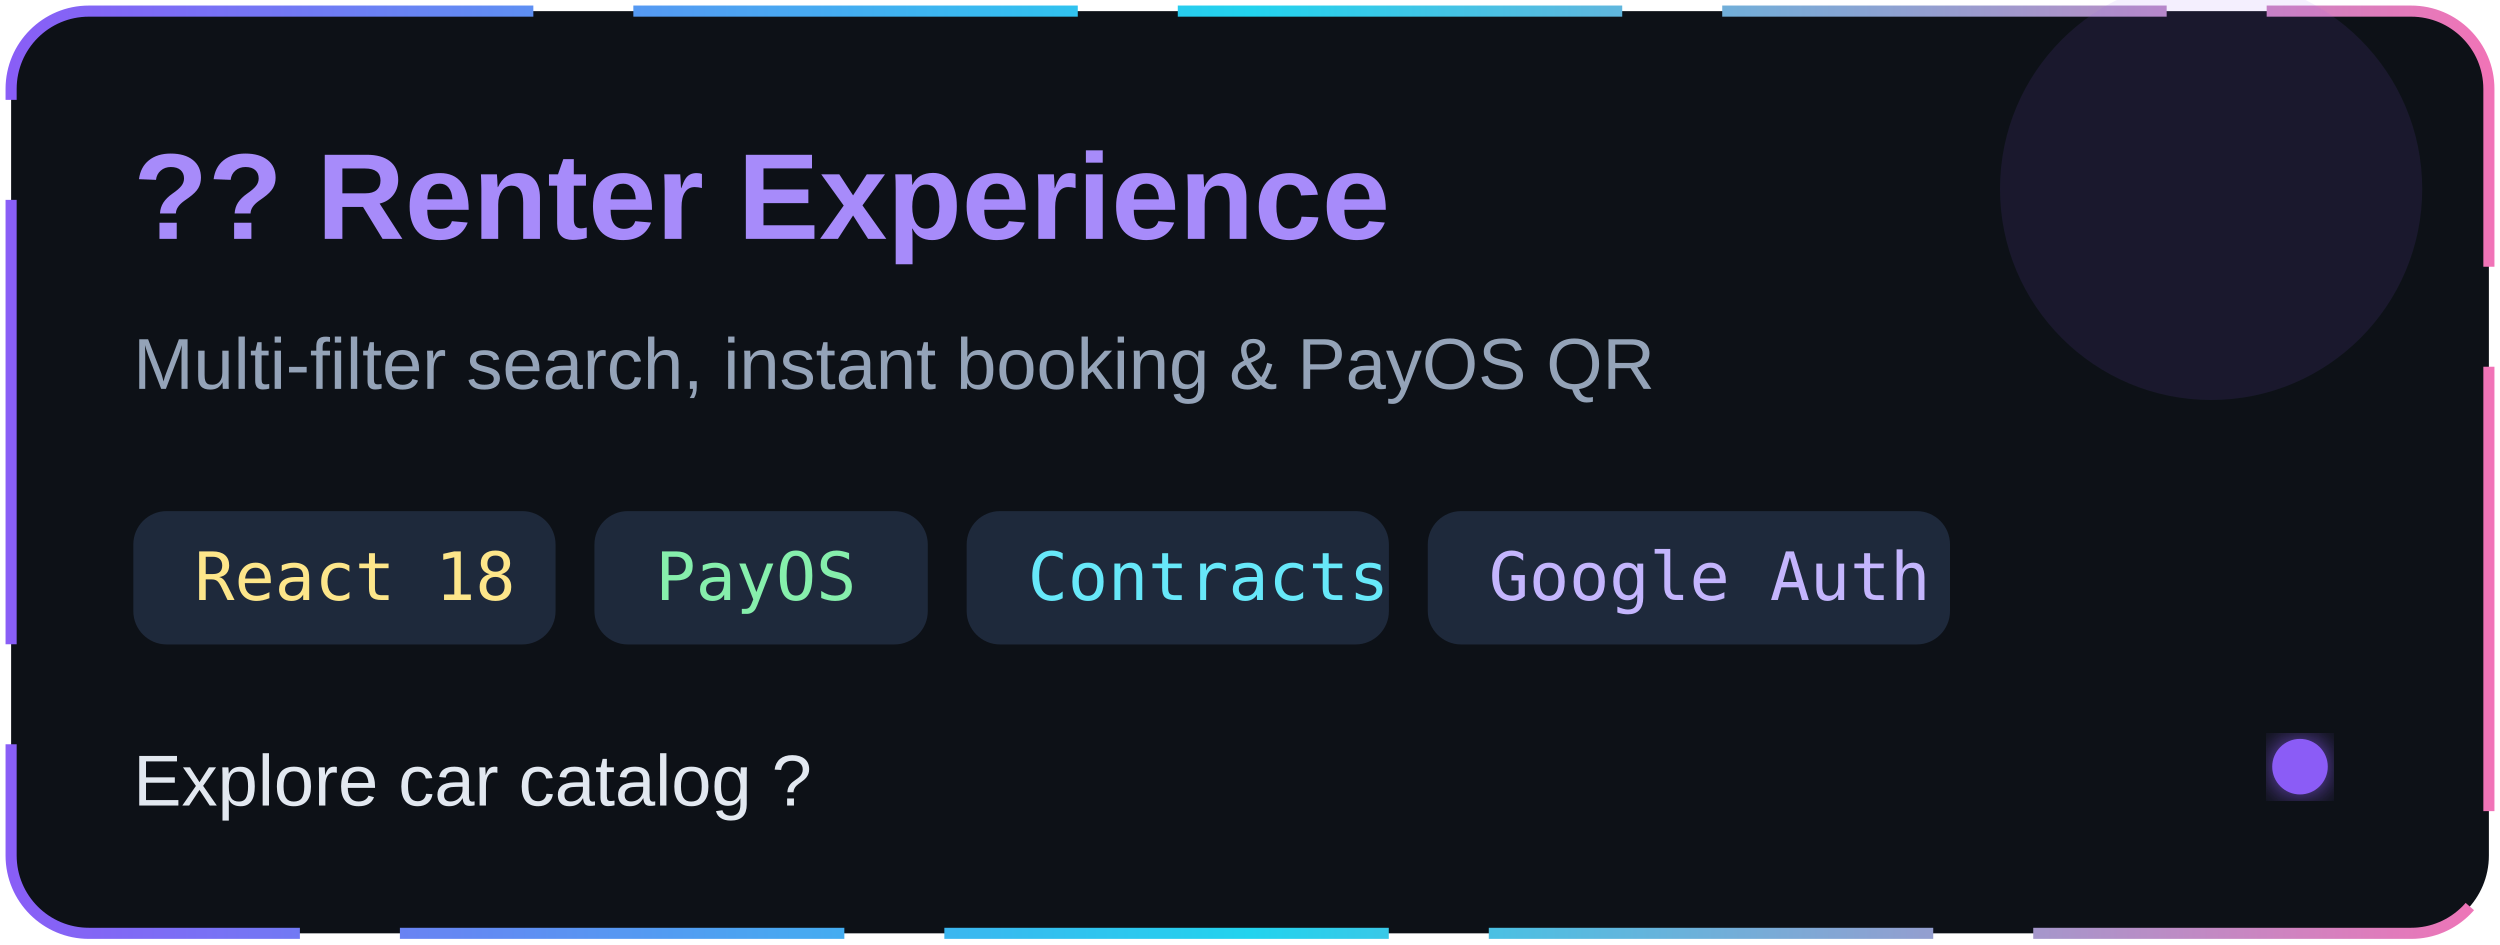
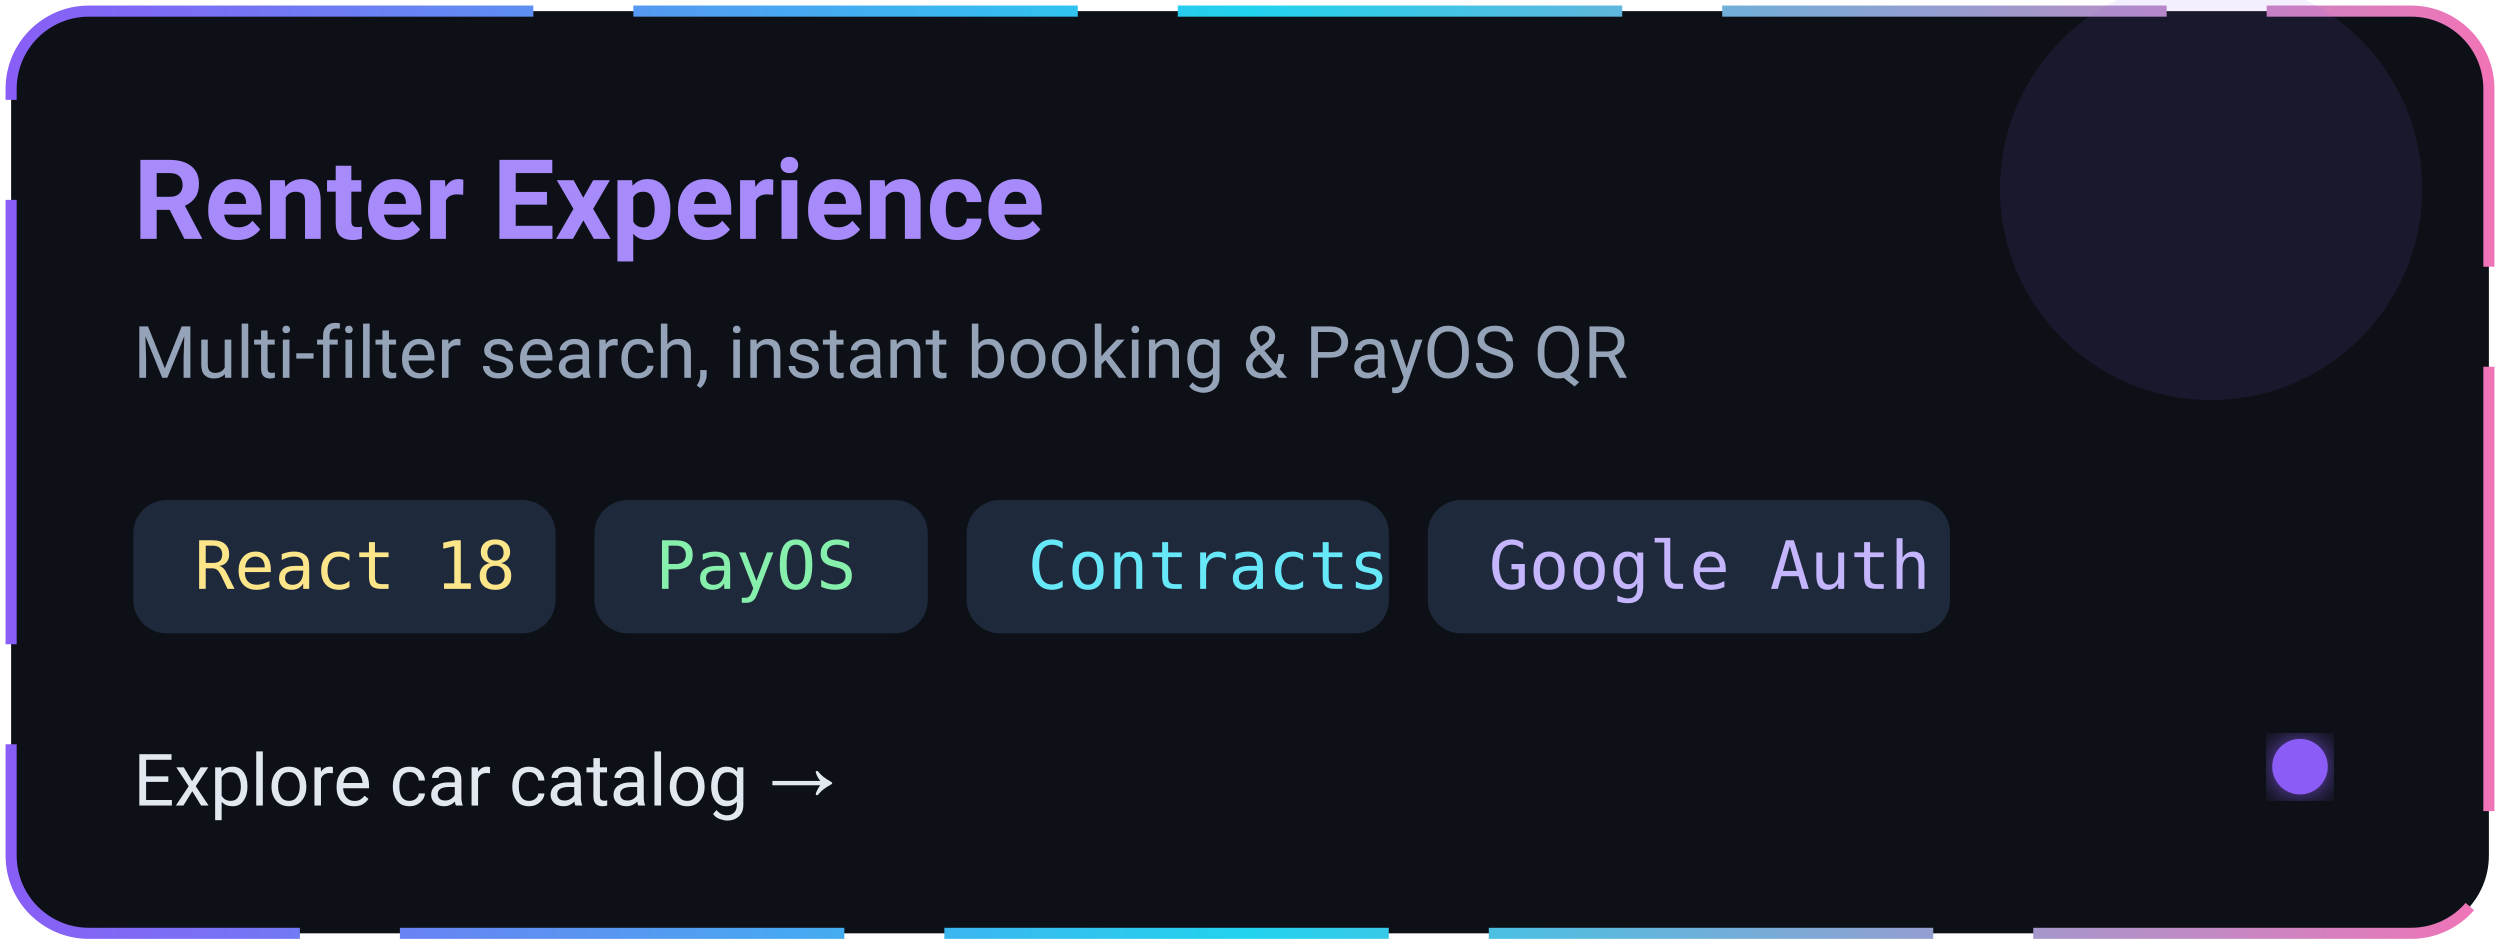
<svg xmlns="http://www.w3.org/2000/svg" width="450" height="170" viewBox="0 0 450 170">
  <defs>
    <linearGradient id="bg" x1="0" y1="0" x2="450" y2="170">
      <stop stop-color="#0D1117" />
      <stop offset="1" stop-color="#17153A" />
    </linearGradient>
    <linearGradient id="edge">
      <stop stop-color="#8B5CF6" />
      <stop offset=".5" stop-color="#22D3EE" />
      <stop offset="1" stop-color="#F472B6" />
    </linearGradient>
    <filter id="glow">
      <feGaussianBlur stdDeviation="3" result="b" />
      <feMerge>
        <feMergeNode in="b" />
        <feMergeNode in="SourceGraphic" />
      </feMerge>
    </filter>
  </defs>
  <rect x="2" y="2" width="446" height="166" rx="14" fill="url(#bg)" stroke="url(#edge)" stroke-width="2" stroke-dasharray="80 18">
    <animate attributeName="stroke-dashoffset" values="0;-196" dur="8s" repeatCount="indefinite" />
  </rect>
  <circle cx="398" cy="34" r="38" fill="#8B5CF6" opacity=".1">
    <animate attributeName="r" values="30;43;30" dur="4.5s" repeatCount="indefinite" />
  </circle>
-   <text x="24" y="43" fill="#A78BFA" font-family="Segoe UI,Arial" font-size="22" font-weight="700">?? Renter Experience</text>
-   <text x="24" y="70" fill="#94A3B8" font-family="Segoe UI,Arial" font-size="13">Multi-filter search, instant booking &amp; PayOS QR</text>
-   <g font-family="monospace" font-size="12">
-     <rect x="24" y="92" width="76" height="24" rx="6" fill="#1E293B" />
-     <text x="35" y="108" fill="#FDE68A">React 18</text>
-     <rect x="107" y="92" width="60" height="24" rx="6" fill="#1E293B" />
-     <text x="118" y="108" fill="#86EFAC">PayOS</text>
-     <rect x="174" y="92" width="76" height="24" rx="6" fill="#1E293B" />
-     <text x="185" y="108" fill="#67E8F9">Contracts</text>
-     <rect x="257" y="92" width="94" height="24" rx="6" fill="#1E293B" />
-     <text x="268" y="108" fill="#C4B5FD">Google Auth</text>
+   <text x="24" y="43" fill="#A78BFA" font-family="system-ui, -apple-system, BlinkMacSystemFont, 'Segoe UI', Roboto, Helvetica, Arial, sans-serif" font-size="20" font-weight="700">Renter Experience</text>
+   <text x="24" y="68" fill="#94A3B8" font-family="system-ui, -apple-system, BlinkMacSystemFont, 'Segoe UI', Roboto, Helvetica, Arial, sans-serif" font-size="13">Multi-filter search, instant booking &amp; PayOS QR</text>
+   <g font-family="'JetBrains Mono', Consolas, Monaco, monospace" font-size="12">
+     <rect x="24" y="90" width="76" height="24" rx="6" fill="#1E293B" />
+     <text x="35" y="106" fill="#FDE68A">React 18</text>
+     <rect x="107" y="90" width="60" height="24" rx="6" fill="#1E293B" />
+     <text x="118" y="106" fill="#86EFAC">PayOS</text>
+     <rect x="174" y="90" width="76" height="24" rx="6" fill="#1E293B" />
+     <text x="185" y="106" fill="#67E8F9">Contracts</text>
+     <rect x="257" y="90" width="94" height="24" rx="6" fill="#1E293B" />
+     <text x="268" y="106" fill="#C4B5FD">Google Auth</text>
  </g>
-   <text x="24" y="145" fill="#E2E8F0" font-family="Segoe UI,Arial" font-size="13">Explore car catalog  ?</text>
+   <text x="24" y="145" fill="#E2E8F0" font-family="system-ui, -apple-system, BlinkMacSystemFont, 'Segoe UI', Roboto, Helvetica, Arial, sans-serif" font-size="13">Explore car catalog →</text>
  <circle cx="414" cy="138" r="5" fill="#8B5CF6" filter="url(#glow)">
    <animate attributeName="opacity" values="1;.25;1" dur="1.5s" repeatCount="indefinite" />
  </circle>
</svg>
